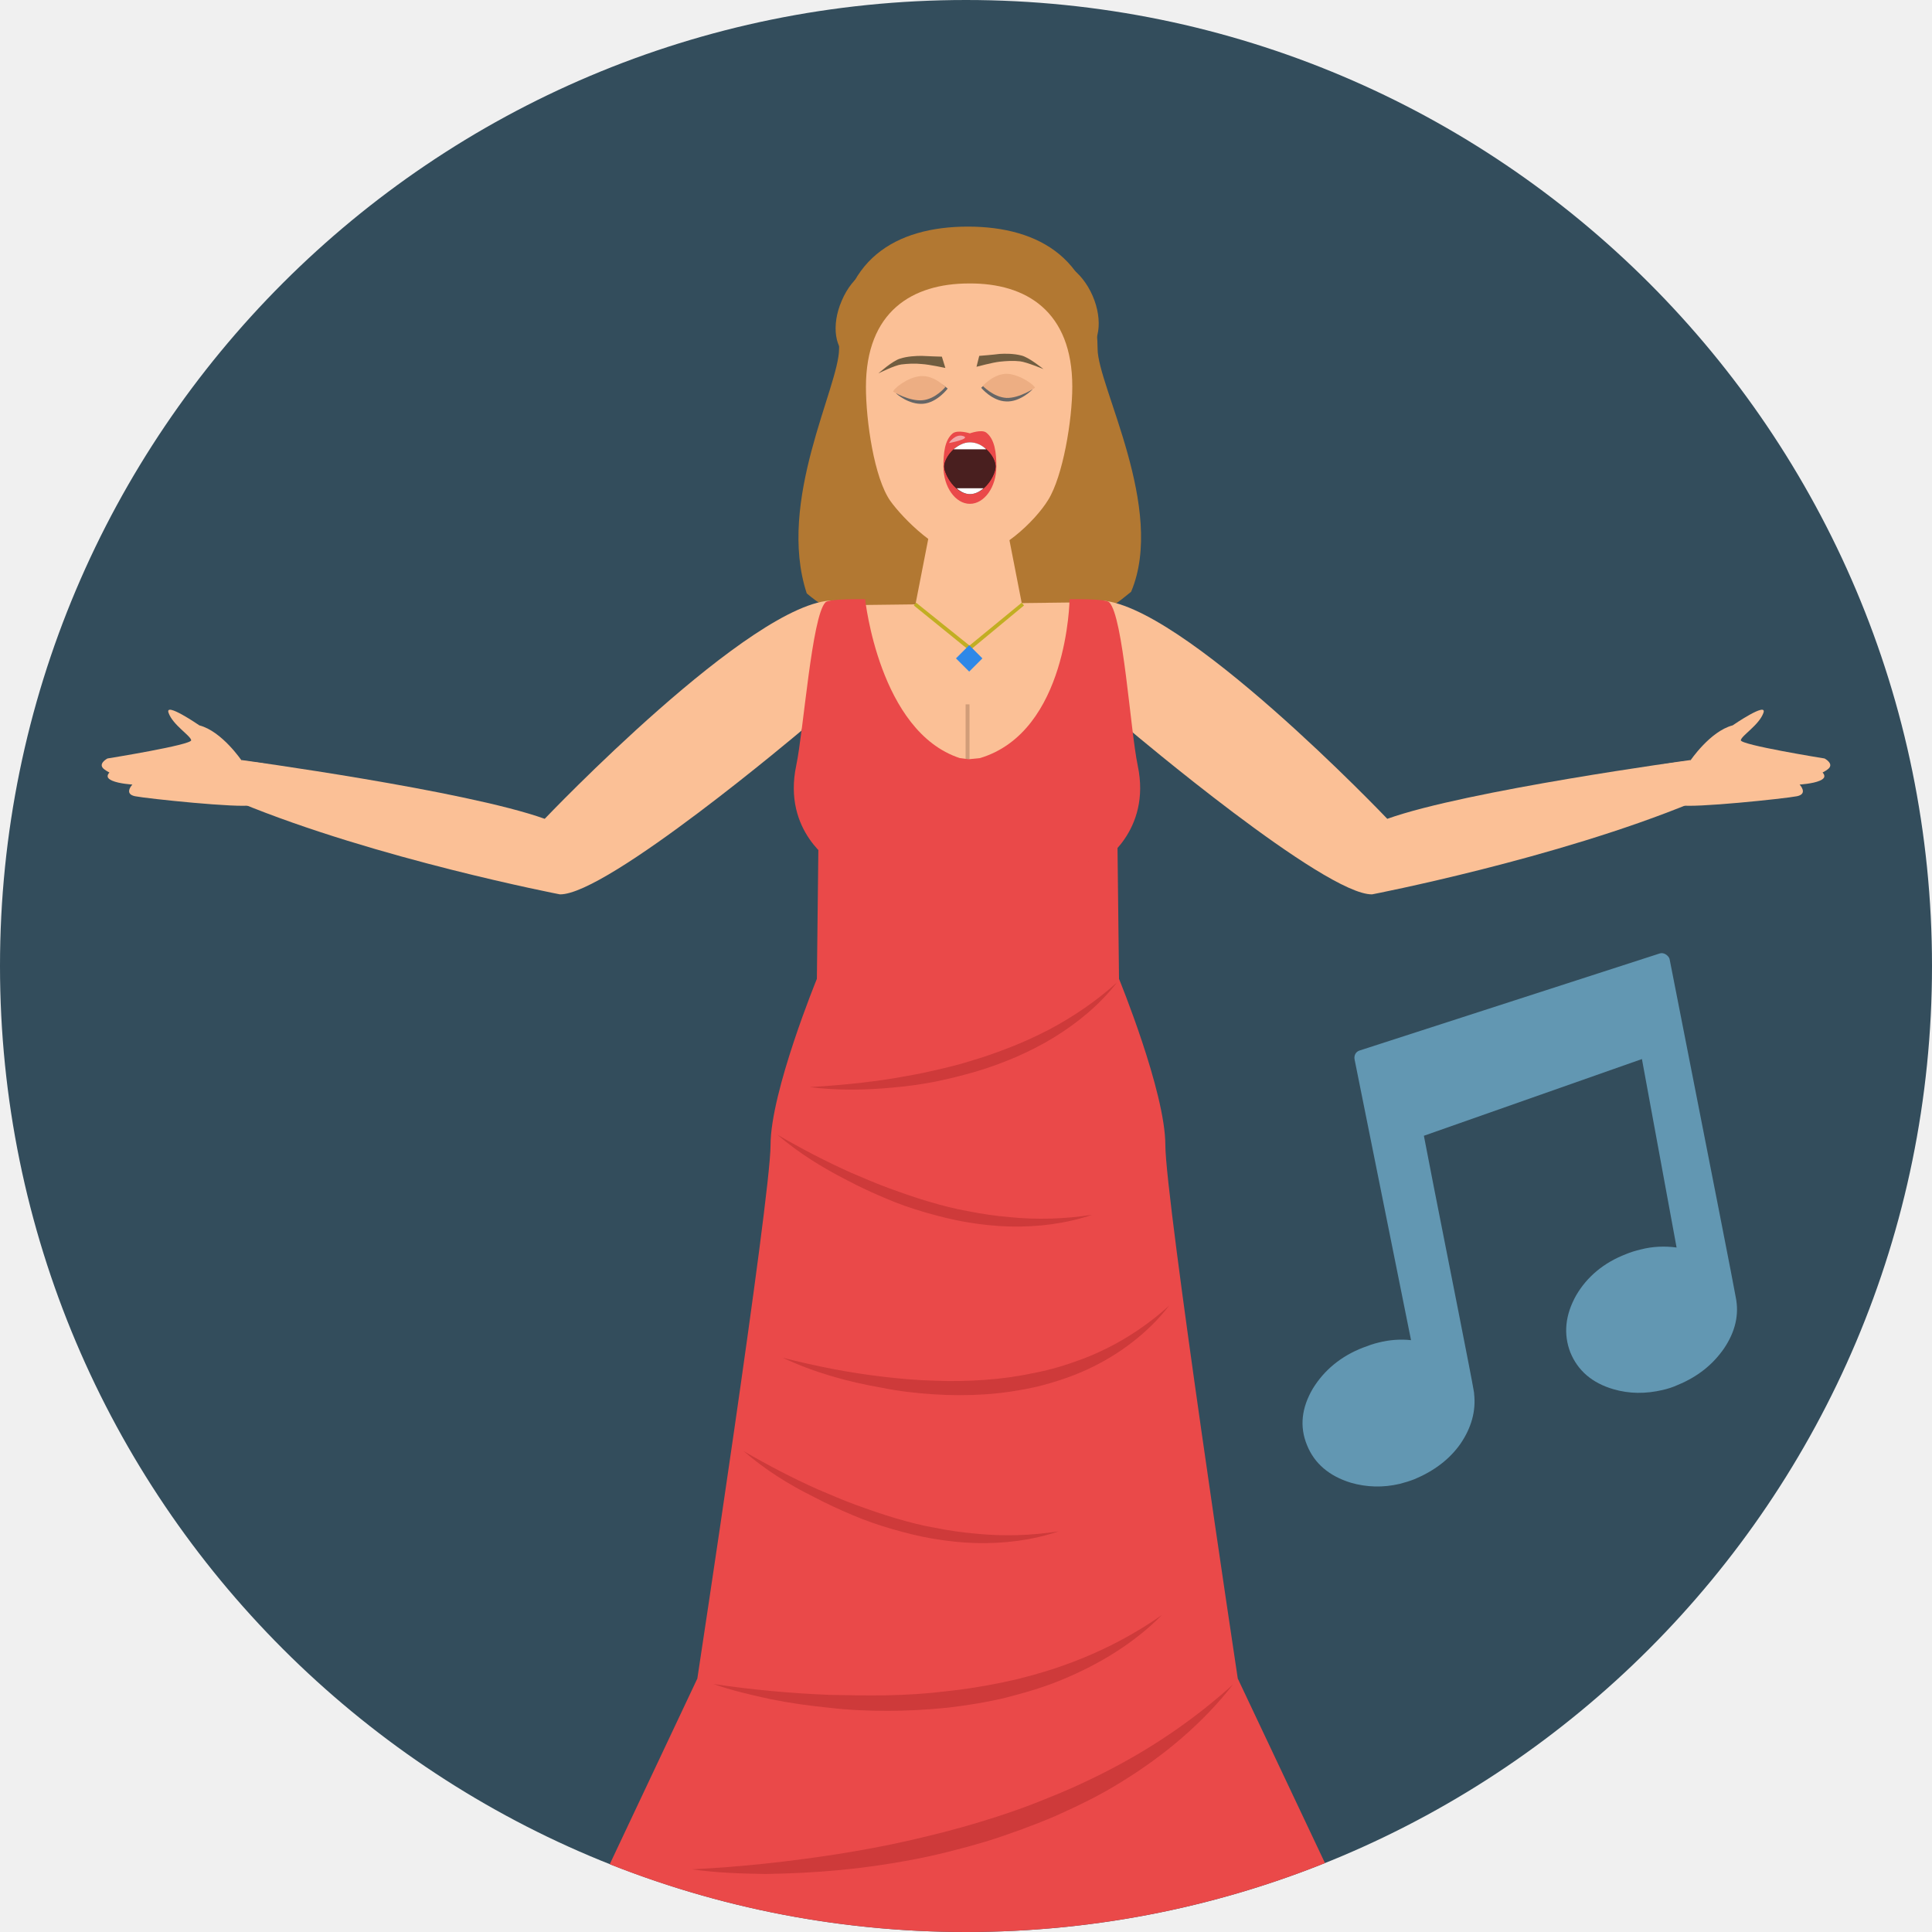
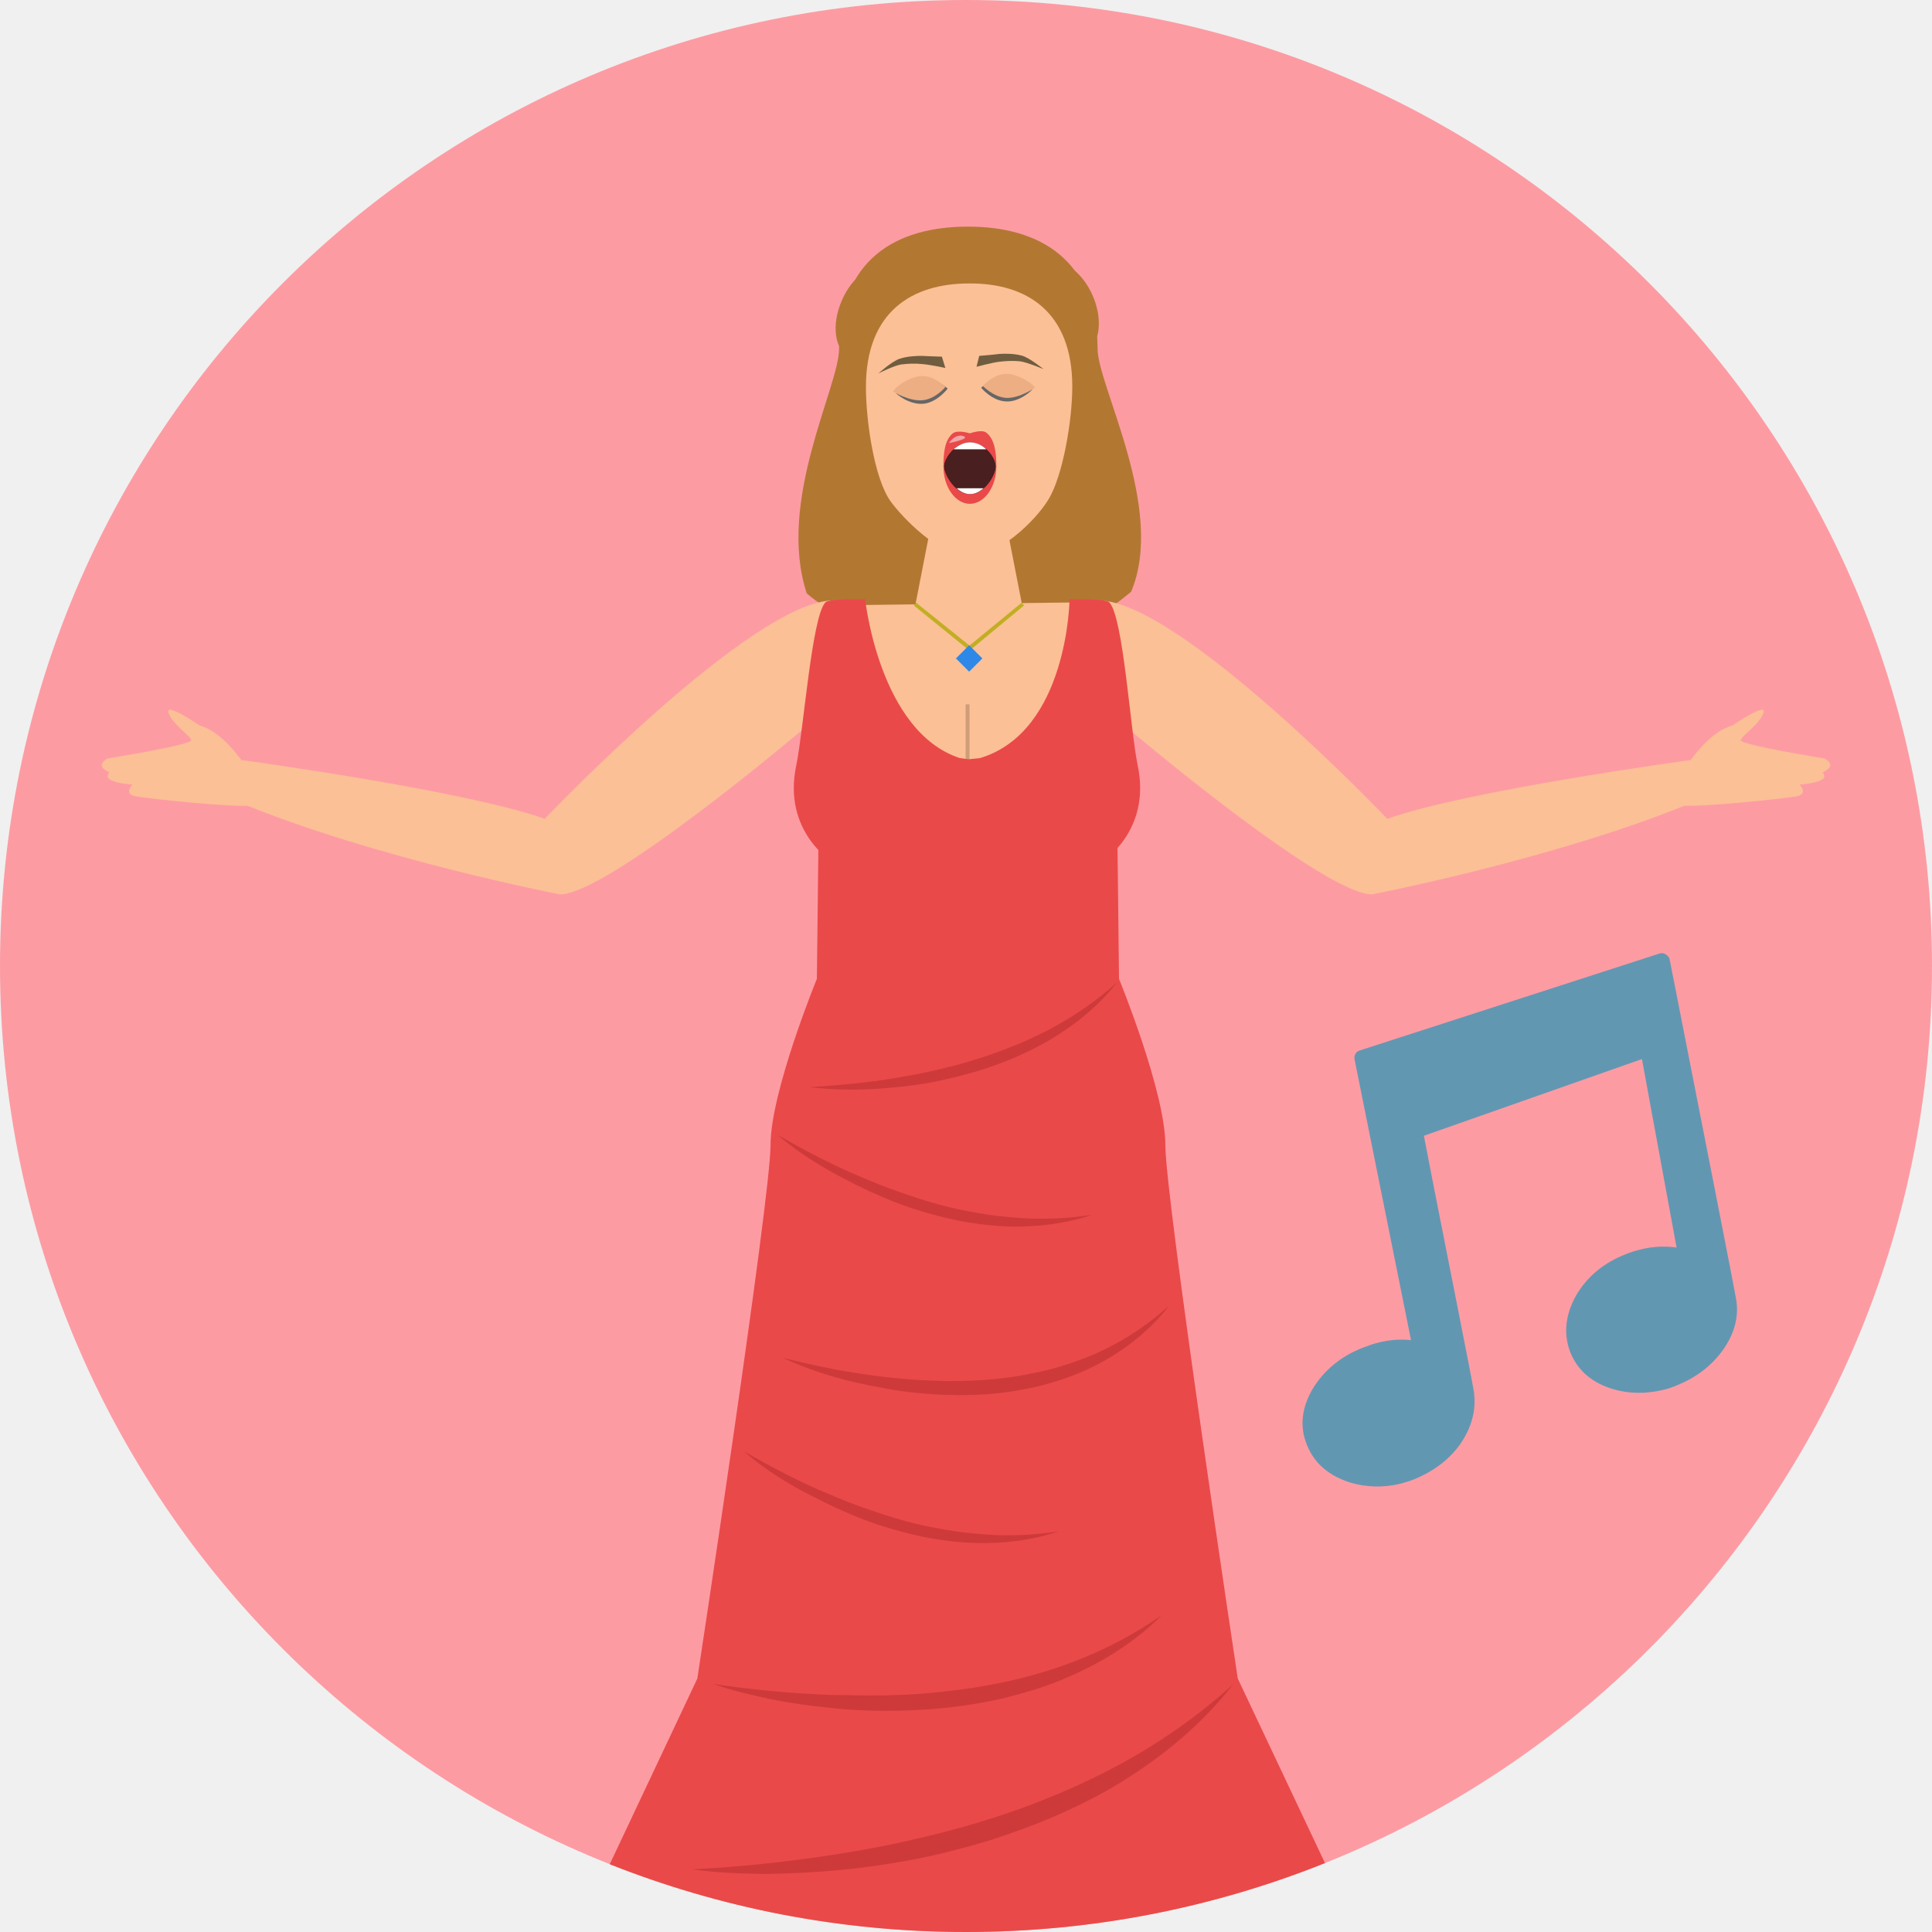
<svg xmlns="http://www.w3.org/2000/svg" version="1.1" id="Layer_1" x="0px" y="0px" viewBox="0 0 496.2 496.2" style="enable-background:new 0 0 496.2 496.2;" xml:space="preserve">
-   <path style="fill:#334D5C;" d="M496.2,248.1C496.2,111.1,385.1,0,248.1,0S0,111.1,0,248.1s111.1,248.1,248.1,248.1  S496.2,385.1,496.2,248.1z" />
-   <path style="fill:#6297B2;" d="M427.8,245.1c-0.5-0.3-1.1-0.4-1.6-0.2l-77,24.9c-1,0.3-1.5,1.3-1.3,2.3l14.5,72.1  c-2.7-0.3-5.5-0.1-8.3,0.6c-1.3,0.3-2.7,0.8-4,1.3c-5.7,2.2-10,5.8-12.9,10.5c-2.9,4.9-3.5,9.8-1.5,14.6c1.9,4.7,5.7,7.9,11.2,9.6  c4.1,1.2,8.4,1.3,12.6,0.3c1.2-0.3,2.5-0.7,3.8-1.2c5-2.1,9-5.1,11.8-9.1c2.8-4.1,4-8.4,3.5-12.8c0-0.1,0-0.2,0-0.2l-0.1-0.6  c-0.4-2.4-1.7-9-3.9-20.2c-2.2-11.1-4.3-21.8-6.3-31.9l-2.6-13.4l56-19.7l8.9,48.4c-3-0.4-6.1-0.3-9.2,0.5c-1.3,0.3-2.6,0.7-3.8,1.2  c-5.7,2.2-10,5.8-12.8,10.6c-2.8,5-3.3,9.9-1.5,14.6c1.9,4.7,5.6,7.9,11.1,9.5c4.1,1.2,8.3,1.2,12.6,0.2c1.3-0.3,2.6-0.7,3.9-1.3  c5.1-2.1,9-5.2,11.9-9.4c2.9-4.3,3.9-8.7,3-13.1c-0.4-2.5-6-30.9-17-86.9C428.7,245.9,428.3,245.4,427.8,245.1z" />
-   <path style="fill:#B27832;" d="M248.6,58.2c-18.5,0-33.1,8.5-33.1,31.4c0,9.7-16.1,39.1-8.3,62.8c1.5,1.3,3.1,2.4,4.8,3.6l73.6-0.3  c1.7-1.1,3.3-2.4,4.9-3.7c9-21.3-8.6-52.9-8.6-62.4C281.7,66.7,267,58.2,248.6,58.2z" />
-   <path style="fill:#EA4949;" d="M299.3,294.1c0-13.7-11.9-42.7-11.9-42.7l-0.5-43.5c0,0-18.9-0.2-38-0.4c-0.1,0-0.2,0-0.3,0  c-0.1,0-0.2,0-0.3,0c-19.1,0.1-38,0.4-38,0.4l-0.5,43.5c0,0-11.9,29-11.9,42.7s-18.8,137-18.8,137l-22.5,47.7  c28.3,11.2,59.2,17.4,91.5,17.4c32.6,0,63.7-6.3,92.2-17.7l-22.4-47.4C317.9,431.1,299.3,307.9,299.3,294.1z" />
+   <style type="text/css">
+ 	.st0{fill:#FD9BA3;}
+ 	.st1{fill:#6297B2;}
+ 	.st2{fill:#B27832;}
+ 	.st3{fill:#EA4949;}
+ 	.st4{fill:#CE3A3A;}
+ 	.st5{fill:#FBC096;}
+ 	.st6{fill:#D19D79;}
+ 	.st7{fill:#38281F;}
+ 	.st8{fill:#C1AE23;}
+ 	.st9{fill:#2E88E8;}
+ 	.st10{fill:#666666;}
+ 	.st11{fill:#EDAE83;}
+ 	.st12{fill:#705D40;}
+ 	.st13{fill:#F2A7A7;}
+ 	.st14{fill:#491F1F;}
+ 	.st15{fill:#FFFFFF;}
+ </style>
+   <path class="st0" d="M496.2,248.1C496.2,111.1,385.1,0,248.1,0S0,111.1,0,248.1s111.1,248.1,248.1,248.1S496.2,385.1,496.2,248.1z" />
+   <path class="st1" d="M427.8,245.1c-0.5-0.3-1.1-0.4-1.6-0.2l-77,24.9c-1,0.3-1.5,1.3-1.3,2.3l14.5,72.1c-2.7-0.3-5.5-0.1-8.3,0.6  c-1.3,0.3-2.7,0.8-4,1.3c-5.7,2.2-10,5.8-12.9,10.5c-2.9,4.9-3.5,9.8-1.5,14.6c1.9,4.7,5.7,7.9,11.2,9.6c4.1,1.2,8.4,1.3,12.6,0.3  c1.2-0.3,2.5-0.7,3.8-1.2c5-2.1,9-5.1,11.8-9.1c2.8-4.1,4-8.4,3.5-12.8c0-0.1,0-0.2,0-0.2l-0.1-0.6c-0.4-2.4-1.7-9-3.9-20.2  c-2.2-11.1-4.3-21.8-6.3-31.9l-2.6-13.4l56-19.7l8.9,48.4c-3-0.4-6.1-0.3-9.2,0.5c-1.3,0.3-2.6,0.7-3.8,1.2  c-5.7,2.2-10,5.8-12.8,10.6c-2.8,5-3.3,9.9-1.5,14.6c1.9,4.7,5.6,7.9,11.1,9.5c4.1,1.2,8.3,1.2,12.6,0.2c1.3-0.3,2.6-0.7,3.9-1.3  c5.1-2.1,9-5.2,11.9-9.4c2.9-4.3,3.9-8.7,3-13.1c-0.4-2.5-6-30.9-17-86.9C428.7,245.9,428.3,245.4,427.8,245.1z" />
+   <path class="st2" d="M248.6,58.2c-18.5,0-33.1,8.5-33.1,31.4c0,9.7-16.1,39.1-8.3,62.8c1.5,1.3,3.1,2.4,4.8,3.6l73.6-0.3  c1.7-1.1,3.3-2.4,4.9-3.7c9-21.3-8.6-52.9-8.6-62.4C281.7,66.7,267,58.2,248.6,58.2z" />
+   <path class="st3" d="M299.3,294.1c0-13.7-11.9-42.7-11.9-42.7l-0.5-43.5c0,0-18.9-0.2-38-0.4c-0.1,0-0.2,0-0.3,0s-0.2,0-0.3,0  c-19.1,0.1-38,0.4-38,0.4l-0.5,43.5c0,0-11.9,29-11.9,42.7s-18.8,137-18.8,137l-22.5,47.7c28.3,11.2,59.2,17.4,91.5,17.4  c32.6,0,63.7-6.3,92.2-17.7l-22.4-47.4C317.9,431.1,299.3,307.9,299.3,294.1z" />
  <g>
-     <path style="fill:#CE3A3A;" d="M199.6,291.4c6.2,3.6,12.5,6.9,19,9.8c3.3,1.4,6.5,2.8,9.8,4s6.7,2.4,10.1,3.4   c3.4,1,6.8,1.9,10.3,2.5c3.5,0.7,7,1.2,10.5,1.5c7,0.7,14.1,0.5,21.2-0.6c-6.8,2.3-14.1,3.2-21.4,3c-3.6-0.1-7.2-0.5-10.8-1.1   c-3.6-0.6-7.1-1.5-10.6-2.5s-6.9-2.2-10.2-3.6s-6.6-2.9-9.8-4.6C211.2,299.9,205.1,296.1,199.6,291.4z" />
-     <path style="fill:#CE3A3A;" d="M191,372.7c6.2,3.6,12.5,6.9,19,9.8c3.3,1.4,6.5,2.8,9.8,4s6.7,2.4,10.1,3.4c3.4,1,6.8,1.9,10.3,2.5   c3.5,0.7,7,1.2,10.5,1.5c7,0.7,14.1,0.5,21.2-0.6c-6.8,2.3-14.1,3.2-21.4,3c-3.6-0.1-7.2-0.5-10.8-1.1s-7.1-1.5-10.6-2.5   s-6.9-2.2-10.2-3.6s-6.6-2.9-9.8-4.6C202.6,381.3,196.4,377.4,191,372.7z" />
-     <path style="fill:#CE3A3A;" d="M207.9,279.2c7.2-0.4,14.3-1.1,21.3-2.2c3.5-0.6,7-1.2,10.4-2c3.5-0.8,6.9-1.6,10.3-2.7   c3.4-1,6.7-2.2,10-3.5s6.5-2.8,9.6-4.4c6.2-3.3,12.1-7.3,17.4-12.1c-4.4,5.7-10.1,10.4-16.3,14.2c-3.1,1.9-6.3,3.5-9.7,5   c-3.3,1.4-6.8,2.7-10.2,3.7c-3.5,1-7,1.9-10.5,2.6c-3.6,0.7-7.1,1.2-10.7,1.5C222.3,280,215,280.1,207.9,279.2z" />
-     <path style="fill:#CE3A3A;" d="M201,348.7c8.6,2.2,17.2,3.9,25.9,4.9c4.3,0.5,8.7,0.9,13,1c4.3,0.2,8.7,0.1,13-0.2   c4.3-0.3,8.6-0.9,12.8-1.8c4.2-0.8,8.4-2.1,12.4-3.6c8.1-3.1,15.6-7.7,22.2-13.7c-5.4,7-12.8,12.6-21,16.4   c-4.1,1.9-8.4,3.3-12.8,4.4c-4.4,1-8.9,1.7-13.3,2c-4.5,0.3-9,0.3-13.5,0s-8.9-0.8-13.3-1.7C217.7,354.9,209.1,352.5,201,348.7z" />
-     <path style="fill:#CE3A3A;" d="M183.2,432.5c10,1.5,19.9,2.4,29.9,2.8c5,0.1,10,0.2,14.9,0.1c5-0.1,9.9-0.4,14.8-1   c4.9-0.5,9.8-1.3,14.7-2.3c4.8-1,9.6-2.3,14.3-3.9c9.4-3.2,18.3-7.6,26.6-13.4c-7.1,7.2-16,12.6-25.4,16.5c-4.7,2-9.6,3.4-14.6,4.7   c-5,1.2-10,2-15.1,2.6c-5.1,0.5-10.2,0.8-15.2,0.8c-5.1,0-10.2-0.2-15.2-0.8c-5-0.5-10.1-1.2-15-2.2   C192.9,435.3,188,434.2,183.2,432.5z" />
-     <path style="fill:#CE3A3A;" d="M177.7,480.1c12.6-0.6,25.1-2,37.4-3.9c6.2-1,12.3-2.1,18.4-3.5c6.1-1.4,12.1-2.9,18-4.7   c6-1.8,11.8-3.8,17.6-6.2c5.8-2.3,11.4-4.9,16.9-7.8c11-5.8,21.3-12.9,30.7-21.4c-7.8,10-17.7,18.3-28.6,25   c-5.4,3.4-11.2,6.2-17,8.8c-5.9,2.5-11.9,4.7-18,6.6c-6.1,1.8-12.3,3.4-18.6,4.6s-12.5,2.1-18.9,2.7c-6.3,0.6-12.7,0.9-19,1   C190.3,481.2,184,481,177.7,480.1z" />
+     <path class="st4" d="M199.6,291.4c6.2,3.6,12.5,6.9,19,9.8c3.3,1.4,6.5,2.8,9.8,4s6.7,2.4,10.1,3.4c3.4,1,6.8,1.9,10.3,2.5   c3.5,0.7,7,1.2,10.5,1.5c7,0.7,14.1,0.5,21.2-0.6c-6.8,2.3-14.1,3.2-21.4,3c-3.6-0.1-7.2-0.5-10.8-1.1s-7.1-1.5-10.6-2.5   s-6.9-2.2-10.2-3.6s-6.6-2.9-9.8-4.6C211.2,299.9,205.1,296.1,199.6,291.4z" />
+     <path class="st4" d="M191,372.7c6.2,3.6,12.5,6.9,19,9.8c3.3,1.4,6.5,2.8,9.8,4s6.7,2.4,10.1,3.4c3.4,1,6.8,1.9,10.3,2.5   c3.5,0.7,7,1.2,10.5,1.5c7,0.7,14.1,0.5,21.2-0.6c-6.8,2.3-14.1,3.2-21.4,3c-3.6-0.1-7.2-0.5-10.8-1.1s-7.1-1.5-10.6-2.5   s-6.9-2.2-10.2-3.6s-6.6-2.9-9.8-4.6C202.6,381.3,196.4,377.4,191,372.7z" />
+     <path class="st4" d="M207.9,279.2c7.2-0.4,14.3-1.1,21.3-2.2c3.5-0.6,7-1.2,10.4-2c3.5-0.8,6.9-1.6,10.3-2.7c3.4-1,6.7-2.2,10-3.5   s6.5-2.8,9.6-4.4c6.2-3.3,12.1-7.3,17.4-12.1c-4.4,5.7-10.1,10.4-16.3,14.2c-3.1,1.9-6.3,3.5-9.7,5c-3.3,1.4-6.8,2.7-10.2,3.7   c-3.5,1-7,1.9-10.5,2.6c-3.6,0.7-7.1,1.2-10.7,1.5C222.3,280,215,280.1,207.9,279.2z" />
+     <path class="st4" d="M201,348.7c8.6,2.2,17.2,3.9,25.9,4.9c4.3,0.5,8.7,0.9,13,1c4.3,0.2,8.7,0.1,13-0.2c4.3-0.3,8.6-0.9,12.8-1.8   c4.2-0.8,8.4-2.1,12.4-3.6c8.1-3.1,15.6-7.7,22.2-13.7c-5.4,7-12.8,12.6-21,16.4c-4.1,1.9-8.4,3.3-12.8,4.4c-4.4,1-8.9,1.7-13.3,2   c-4.5,0.3-9,0.3-13.5,0s-8.9-0.8-13.3-1.7C217.7,354.9,209.1,352.5,201,348.7z" />
+     <path class="st4" d="M183.2,432.5c10,1.5,19.9,2.4,29.9,2.8c5,0.1,10,0.2,14.9,0.1c5-0.1,9.9-0.4,14.8-1c4.9-0.5,9.8-1.3,14.7-2.3   c4.8-1,9.6-2.3,14.3-3.9c9.4-3.2,18.3-7.6,26.6-13.4c-7.1,7.2-16,12.6-25.4,16.5c-4.7,2-9.6,3.4-14.6,4.7c-5,1.2-10,2-15.1,2.6   c-5.1,0.5-10.2,0.8-15.2,0.8c-5.1,0-10.2-0.2-15.2-0.8c-5-0.5-10.1-1.2-15-2.2C192.9,435.3,188,434.2,183.2,432.5z" />
+     <path class="st4" d="M177.7,480.1c12.6-0.6,25.1-2,37.4-3.9c6.2-1,12.3-2.1,18.4-3.5c6.1-1.4,12.1-2.9,18-4.7   c6-1.8,11.8-3.8,17.6-6.2c5.8-2.3,11.4-4.9,16.9-7.8c11-5.8,21.3-12.9,30.7-21.4c-7.8,10-17.7,18.3-28.6,25   c-5.4,3.4-11.2,6.2-17,8.8c-5.9,2.5-11.9,4.7-18,6.6c-6.1,1.8-12.3,3.4-18.6,4.6s-12.5,2.1-18.9,2.7c-6.3,0.6-12.7,0.9-19,1   C190.3,481.2,184,481,177.7,480.1z" />
  </g>
  <g>
-     <path style="fill:#FBC096;" d="M434.2,195.2c0,0-57.5,7.8-77.9,15.1c0,0-53.4-56.1-74.2-56.1l8.2,33.4c0,0,50,42.3,62.1,42.1   c0,0,47.2-9.1,82.3-23.6L434.2,195.2z" />
-     <path style="fill:#FBC096;" d="M434.1,195.4c0,0,5.1-7.6,10.9-9.1c0,0,9-6.2,7.9-3.2c-1.1,3.1-5.6,5.8-5.8,7   c-0.3,1.2,21.5,4.7,21.5,4.7s2.7,1.4,0.8,2.8c-0.5,0.4-1.3,0.8-1.3,0.8c0.7,0.8,0.7,1.5-0.7,2.1c-1.8,0.8-5.2,1-5.2,1   s2.3,2.4-0.7,3s-26.8,3.1-30,2.3c-1.9-0.5-9-8.4-6-10C426.7,196.1,434.1,195.4,434.1,195.4z" />
-     <path style="fill:#FBC096;" d="M62,195.2c0,0,57.5,7.8,77.9,15.1c0,0,53.4-56.1,74.2-56.1l-8.2,33.4c0,0-50,42.3-62.1,42.1   c0,0-47.2-9.1-82.3-23.6L62,195.2z" />
-     <path style="fill:#FBC096;" d="M62.1,195.4c0,0-5.1-7.6-10.9-9.1c0,0-9-6.2-7.9-3.2c1.1,3.1,5.6,5.8,5.8,7   c0.3,1.2-21.5,4.7-21.5,4.7s-2.7,1.4-0.8,2.8c0.5,0.4,1.3,0.8,1.3,0.8c-0.7,0.8-0.7,1.5,0.7,2.1c1.8,0.8,5.2,1,5.2,1   s-2.3,2.4,0.7,3s26.8,3.1,30,2.3c1.9-0.5,9-8.4,6-10C69.5,196.1,62.1,195.4,62.1,195.4z" />
-     <polygon style="fill:#FBC096;" points="210.3,179.1 241.7,203.9 279.7,199.9 278.2,154.7 220.2,155.4  " />
+     <path class="st5" d="M434.2,195.2c0,0-57.5,7.8-77.9,15.1c0,0-53.4-56.1-74.2-56.1l8.2,33.4c0,0,50,42.3,62.1,42.1   c0,0,47.2-9.1,82.3-23.6L434.2,195.2z" />
+     <path class="st5" d="M434.1,195.4c0,0,5.1-7.6,10.9-9.1c0,0,9-6.2,7.9-3.2c-1.1,3.1-5.6,5.8-5.8,7c-0.3,1.2,21.5,4.7,21.5,4.7   s2.7,1.4,0.8,2.8c-0.5,0.4-1.3,0.8-1.3,0.8c0.7,0.8,0.7,1.5-0.7,2.1c-1.8,0.8-5.2,1-5.2,1s2.3,2.4-0.7,3s-26.8,3.1-30,2.3   c-1.9-0.5-9-8.4-6-10C426.7,196.1,434.1,195.4,434.1,195.4z" />
+     <path class="st5" d="M62,195.2c0,0,57.5,7.8,77.9,15.1c0,0,53.4-56.1,74.2-56.1l-8.2,33.4c0,0-50,42.3-62.1,42.1   c0,0-47.2-9.1-82.3-23.6L62,195.2z" />
+     <path class="st5" d="M62.1,195.4c0,0-5.1-7.6-10.9-9.1c0,0-9-6.2-7.9-3.2c1.1,3.1,5.6,5.8,5.8,7c0.3,1.2-21.5,4.7-21.5,4.7   s-2.7,1.4-0.8,2.8c0.5,0.4,1.3,0.8,1.3,0.8c-0.7,0.8-0.7,1.5,0.7,2.1c1.8,0.8,5.2,1,5.2,1s-2.3,2.4,0.7,3s26.8,3.1,30,2.3   c1.9-0.5,9-8.4,6-10C69.5,196.1,62.1,195.4,62.1,195.4z" />
+     <polygon class="st5" points="210.3,179.1 241.7,203.9 279.7,199.9 278.2,154.7 220.2,155.4  " />
  </g>
-   <rect x="248" y="180.9" style="fill:#D19D79;" width="1" height="16.2" />
-   <path style="fill:#EA4949;" d="M292.2,196.6c-1.9-9.1-3.7-38.2-7.3-41.9c-0.9-1-10.2-0.8-10.2-0.8s-0.4,34-23,40.8l-2.9,0.3l0,0  l-2.3-0.3c-20.7-6.8-24.3-40.8-24.3-40.8s-9.3-0.2-10.2,0.8c-3.5,3.6-5.6,32.8-7.5,41.9c-3.6,17,9.4,24.9,9.4,24.9  c15.2-0.8,27.8-8.4,27.8-8.4l8.3-0.4l5.3,0.4c0,0,12.4,7.6,27.6,8.4C282.8,221.5,295.8,213.6,292.2,196.6z" />
+   <rect x="248" y="180.9" class="st6" width="1" height="16.2" />
+   <path class="st3" d="M292.2,196.6c-1.9-9.1-3.7-38.2-7.3-41.9c-0.9-1-10.2-0.8-10.2-0.8s-0.4,34-23,40.8l-2.9,0.3l0,0l-2.3-0.3  c-20.7-6.8-24.3-40.8-24.3-40.8s-9.3-0.2-10.2,0.8c-3.5,3.6-5.6,32.8-7.5,41.9c-3.6,17,9.4,24.9,9.4,24.9  c15.2-0.8,27.8-8.4,27.8-8.4l8.3-0.4l5.3,0.4c0,0,12.4,7.6,27.6,8.4C282.8,221.5,295.8,213.6,292.2,196.6z" />
  <g>
-     <path style="fill:#B27832;" d="M228.5,68.9c4,1.8,5,8.3,2.2,14.7c-2.8,6.4-8.3,10.1-12.3,8.3c-4-1.8-5-8.3-2.2-14.7   C218.9,70.8,224.4,67.1,228.5,68.9z" />
-     <ellipse transform="matrix(0.9168 -0.3994 0.3994 0.9168 -8.8445 115.7605)" style="fill:#B27832;" cx="273.36" cy="79.104" rx="7.9" ry="12.6" />
+     <path class="st2" d="M228.5,68.9c4,1.8,5,8.3,2.2,14.7c-2.8,6.4-8.3,10.1-12.3,8.3c-4-1.8-5-8.3-2.2-14.7   C218.9,70.8,224.4,67.1,228.5,68.9z" />
+     <ellipse transform="matrix(0.9168 -0.3994 0.3994 0.9168 -8.8437 115.763)" class="st2" cx="273.4" cy="79.1" rx="7.9" ry="12.6" />
  </g>
  <g>
-     <polygon style="fill:#FBC096;" points="263,157.9 234.6,157.9 238.7,136.9 258.9,136.9  " />
-     <path style="fill:#FBC096;" d="M275.4,99.3c0,8.6-2.4,23-6.2,29.1c-3.3,5.4-12.7,14.5-20.3,14.5c-7.6,0-17.2-10-20.2-14.2   c-4.2-5.9-6.3-20.7-6.3-29.3c0-19.4,11.9-26.6,26.5-26.6C263.5,72.7,275.4,79.9,275.4,99.3z" />
+     <polygon class="st5" points="263,157.9 234.6,157.9 238.7,136.9 258.9,136.9  " />
+     <path class="st5" d="M275.4,99.3c0,8.6-2.4,23-6.2,29.1c-3.3,5.4-12.7,14.5-20.3,14.5c-7.6,0-17.2-10-20.2-14.2   c-4.2-5.9-6.3-20.7-6.3-29.3c0-19.4,11.9-26.6,26.5-26.6C263.5,72.7,275.4,79.9,275.4,99.3z" />
  </g>
-   <path style="fill:#38281F;" d="M248.8,175.2c0.1,0,0.1,0,0.2,0C248.9,175.2,248.9,175.2,248.8,175.2L248.8,175.2z" />
-   <polygon style="fill:#C1AE23;" points="249,167.1 234.7,155.5 235.3,154.8 249,165.8 262.4,154.8 263,155.5 " />
-   <rect x="246.517" y="166.69" transform="matrix(-0.7071 -0.7071 0.7071 -0.7071 305.3625 464.6652)" style="fill:#2E88E8;" width="4.8" height="4.8" />
-   <path style="fill:#666666;" d="M236.5,97.2c-3.6,0.3-6.3,3.1-6.3,3.9c0,0,3.2,2.9,6.9,2.6c3.6-0.3,6.3-3.9,6.3-3.9  S240.1,96.8,236.5,97.2z" />
-   <path style="fill:#EDAE83;" d="M236.4,96.6c-3.4,0.3-7,3.3-7,4c0,0,4.1,2.5,7.5,2.2s5.9-3.4,5.9-3.4S239.9,96.3,236.4,96.6z" />
-   <path style="fill:#666666;" d="M258.7,96.6c-3.6-0.2-6.7,3-6.7,3s2.8,3.4,6.4,3.5c3.6,0.2,6.7-3,6.7-3  C265.2,99.4,262.3,96.8,258.7,96.6z" />
-   <path style="fill:#EDAE83;" d="M258.7,96c-3.4-0.1-6.3,3.1-6.3,3.1s2.7,2.9,6.1,3.1c3.4,0.1,7.3-2.6,7.3-2.6  C265.8,99,262.1,96.2,258.7,96z" />
+   <path class="st7" d="M248.8,175.2c0.1,0,0.1,0,0.2,0C248.9,175.2,248.9,175.2,248.8,175.2L248.8,175.2z" />
+   <polygon class="st8" points="249,167.1 234.7,155.5 235.3,154.8 249,165.8 262.4,154.8 263,155.5 " />
+   <rect x="246.5" y="166.7" transform="matrix(0.7071 -0.7071 0.7071 0.7071 -46.6604 225.5368)" class="st9" width="4.8" height="4.8" />
+   <path class="st10" d="M236.5,97.2c-3.6,0.3-6.3,3.1-6.3,3.9c0,0,3.2,2.9,6.9,2.6c3.6-0.3,6.3-3.9,6.3-3.9S240.1,96.8,236.5,97.2z" />
+   <path class="st11" d="M236.4,96.6c-3.4,0.3-7,3.3-7,4c0,0,4.1,2.5,7.5,2.2s5.9-3.4,5.9-3.4S239.9,96.3,236.4,96.6z" />
+   <path class="st10" d="M258.7,96.6c-3.6-0.2-6.7,3-6.7,3s2.8,3.4,6.4,3.5c3.6,0.2,6.7-3,6.7-3C265.2,99.4,262.3,96.8,258.7,96.6z" />
+   <path class="st11" d="M258.7,96c-3.4-0.1-6.3,3.1-6.3,3.1s2.7,2.9,6.1,3.1c3.4,0.1,7.3-2.6,7.3-2.6C265.8,99,262.1,96.2,258.7,96z" />
  <g>
-     <path style="fill:#705D40;" d="M241.9,91.6c0,0-3.8-0.1-5.2-0.2c-1.4,0-3.7,0.1-5.5,0.7c-1.9,0.5-5.6,3.8-5.6,3.8s4.2-2.1,5.9-2.3   c1.7-0.2,3.5-0.3,5.3-0.1c1.8,0.1,6,1,6,1L241.9,91.6z" />
-     <path style="fill:#705D40;" d="M251.5,91.4c0,0,3.8-0.3,5.2-0.5c1.4-0.1,3.7-0.1,5.6,0.4c1.9,0.4,5.7,3.5,5.7,3.5s-4.3-1.8-6-2   s-3.5-0.1-5.3,0.1s-5.9,1.3-5.9,1.3L251.5,91.4z" />
+     <path class="st12" d="M241.9,91.6c0,0-3.8-0.1-5.2-0.2c-1.4,0-3.7,0.1-5.5,0.7c-1.9,0.5-5.6,3.8-5.6,3.8s4.2-2.1,5.9-2.3   c1.7-0.2,3.5-0.3,5.3-0.1c1.8,0.1,6,1,6,1L241.9,91.6z" />
+     <path class="st12" d="M251.5,91.4c0,0,3.8-0.3,5.2-0.5c1.4-0.1,3.7-0.1,5.6,0.4c1.9,0.4,5.7,3.5,5.7,3.5s-4.3-1.8-6-2   s-3.5-0.1-5.3,0.1s-5.9,1.3-5.9,1.3L251.5,91.4z" />
  </g>
-   <path style="fill:#EA4949;" d="M255.9,119.8c0,5.3-3.1,9.6-6.8,9.6s-6.8-4.3-6.8-9.6c0-3.3,0.3-6.8,2.4-8.5c1.3-1,4.4,0,4.4,0  s3-1.1,4.2-0.2C255.5,112.8,255.9,116.3,255.9,119.8z" />
-   <path style="fill:#F2A7A7;" d="M243.7,113.8c0,0,1.6-2.5,3.7-1.8S243.7,113.8,243.7,113.8z" />
+   <path class="st3" d="M255.9,119.8c0,5.3-3.1,9.6-6.8,9.6s-6.8-4.3-6.8-9.6c0-3.3,0.3-6.8,2.4-8.5c1.3-1,4.4,0,4.4,0s3-1.1,4.2-0.2  C255.5,112.8,255.9,116.3,255.9,119.8z" />
+   <path class="st13" d="M243.7,113.8c0,0,1.6-2.5,3.7-1.8S243.7,113.8,243.7,113.8z" />
  <g>
-     <path style="fill:#491F1F;" d="M255.7,119.8c0,2.3-2.9,7.1-6.6,7.1s-6.6-5-6.6-7.1s2.9-6.2,6.6-6.2S255.7,117.5,255.7,119.8z" />
-     <path style="fill:#491F1F;" d="M253.3,115.4h-8.4c-1.5,1.4-2.4,3.2-2.4,4.4c0,2.1,2.9,7.1,6.6,7.1s6.6-4.8,6.6-7.1   C255.7,118.5,254.8,116.7,253.3,115.4z" />
+     <path class="st14" d="M255.7,119.8c0,2.3-2.9,7.1-6.6,7.1s-6.6-5-6.6-7.1s2.9-6.2,6.6-6.2S255.7,117.5,255.7,119.8z" />
+     <path class="st14" d="M253.3,115.4h-8.4c-1.5,1.4-2.4,3.2-2.4,4.4c0,2.1,2.9,7.1,6.6,7.1s6.6-4.8,6.6-7.1   C255.7,118.5,254.8,116.7,253.3,115.4z" />
  </g>
  <g>
-     <path style="fill:#FFFFFF;" d="M249.1,113.6c-1.6,0-3,0.8-4.2,1.8h8.4C252.2,114.3,250.7,113.6,249.1,113.6z" />
-     <path style="fill:#FFFFFF;" d="M252.6,125.4h-6.9c1,0.9,2.2,1.5,3.4,1.5C250.4,126.9,251.6,126.3,252.6,125.4z" />
+     <path class="st15" d="M249.1,113.6c-1.6,0-3,0.8-4.2,1.8h8.4C252.2,114.3,250.7,113.6,249.1,113.6z" />
+     <path class="st15" d="M252.6,125.4h-6.9c1,0.9,2.2,1.5,3.4,1.5C250.4,126.9,251.6,126.3,252.6,125.4z" />
  </g>
-   <g>
- </g>
-   <g>
- </g>
-   <g>
- </g>
-   <g>
- </g>
-   <g>
- </g>
-   <g>
- </g>
-   <g>
- </g>
-   <g>
- </g>
-   <g>
- </g>
-   <g>
- </g>
-   <g>
- </g>
-   <g>
- </g>
-   <g>
- </g>
-   <g>
- </g>
-   <g>
- </g>
</svg>
